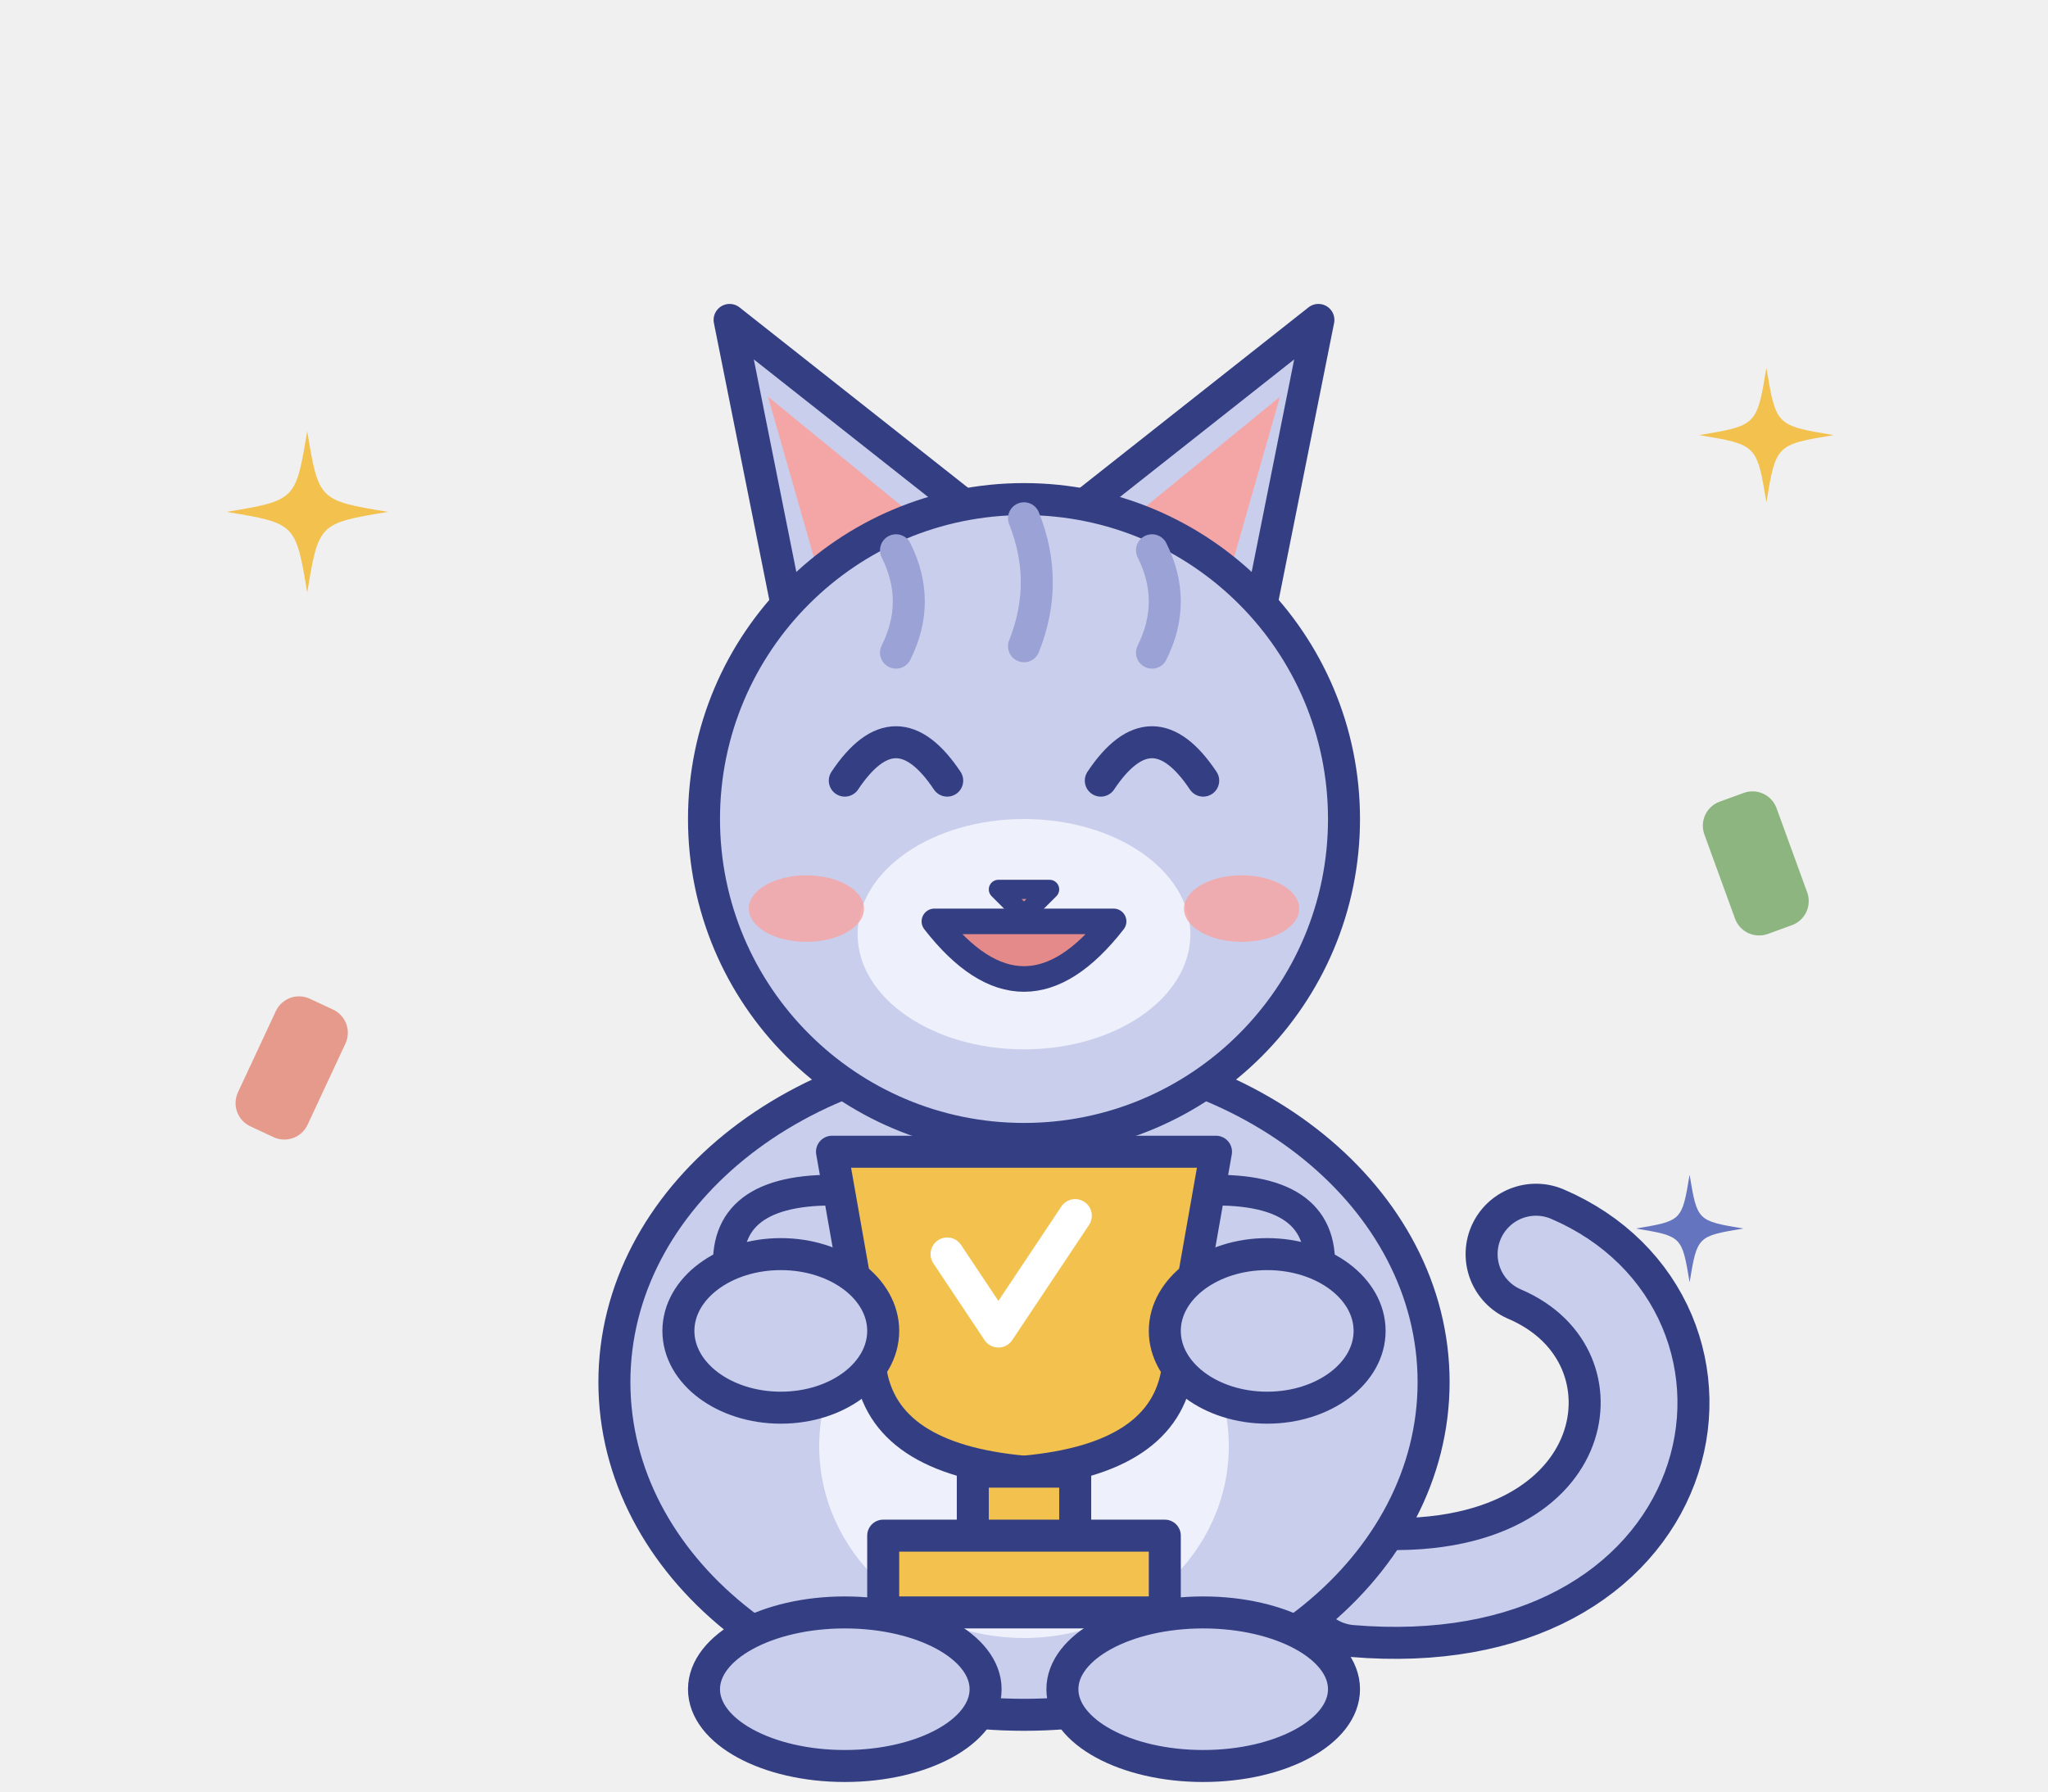
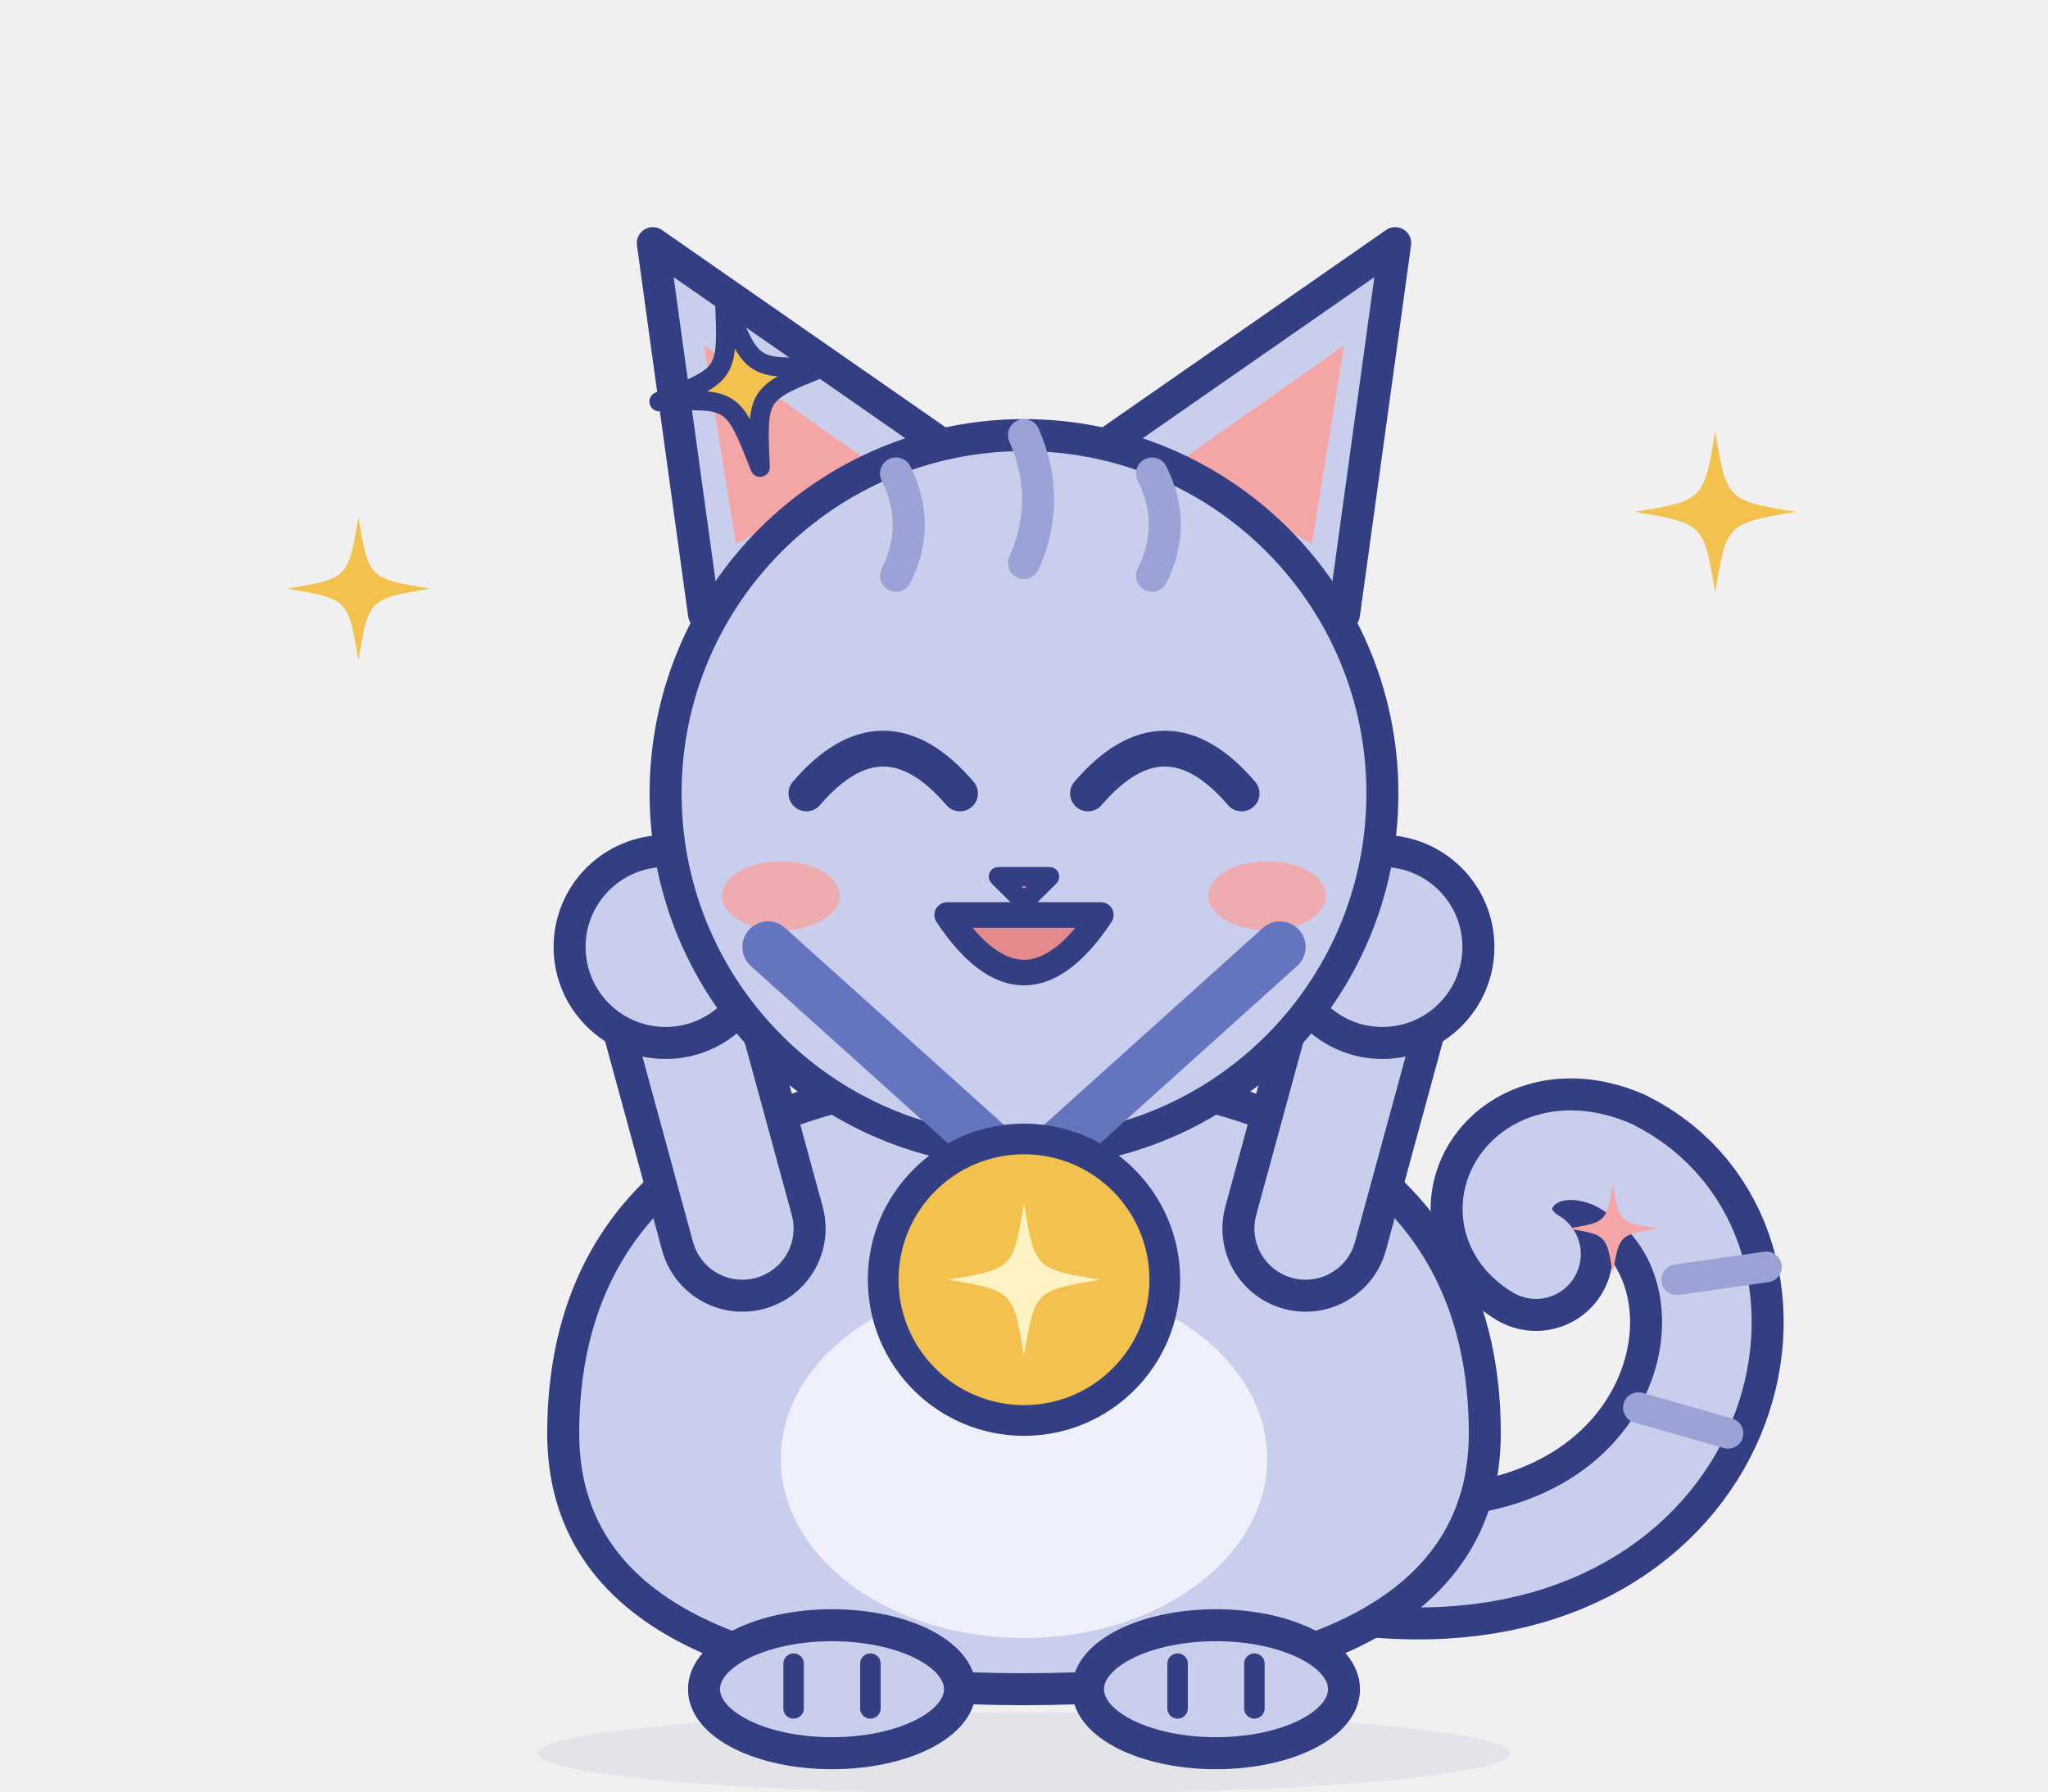
- <svg xmlns="http://www.w3.org/2000/svg" viewBox="0 0 160 140" role="img" aria-label="A blue proud cat holding a trophy">
+ <svg xmlns="http://www.w3.org/2000/svg" viewBox="0 0 160 140" role="img" aria-label="The blue cat holding up a gold star medal">
+   <ellipse cx="80" cy="137" rx="38" ry="3.2" fill="#343F83" opacity=".07" stroke="none" />
  <g stroke="#343F83" stroke-width="2.5" stroke-linecap="round" stroke-linejoin="round">
-     <path d="M106 124C130 126 134 104 120 98" fill="none" stroke-width="11" />
-     <path d="M106 124C130 126 134 104 120 98" fill="none" stroke="#C9CEEC" stroke-width="6" />
-     <ellipse cx="80" cy="108" rx="32" ry="26" fill="#C9CEEC" />
-     <ellipse cx="80" cy="113" rx="16" ry="15" fill="#EEF0FB" stroke="none" />
-     <ellipse cx="66" cy="132" rx="11" ry="6" fill="#C9CEEC" />
-     <ellipse cx="94" cy="132" rx="11" ry="6" fill="#C9CEEC" />
-     <g transform="rotate(0 80 64)">
-       <path d="M62 50L57 25L76 40Z" fill="#C9CEEC" />
-       <path d="M84 40L103 25L98 50Z" fill="#C9CEEC" />
-       <path d="M64 45L60 31L71 40Z" fill="#F4A6A6" stroke="none" />
-       <path d="M89 40L100 31L96 45Z" fill="#F4A6A6" stroke="none" />
-       <circle cx="80" cy="64" r="25" fill="#C9CEEC" />
-       <path d="M70 43q2 4 0 8M80 40.5q2 5 0 10M90 43q2 4 0 8" fill="none" stroke="#9AA2D6" stroke-width="2.5" />
-       <ellipse cx="80" cy="73" rx="13" ry="9" fill="#EEF0FB" stroke="none" />
-       <path d="M66 61q4-6 8 0M86 61q4-6 8 0" fill="none" />
-       <path d="M78 69.5l2 2 2-2z" fill="#E58A8A" stroke-width="1.5" />
-       <path d="M73 72q7 9 14 0z" fill="#E58A8A" stroke-width="2" />
+     <path d="M108 122C134 124 140 98 126 91C119 88 115 95 120 98" fill="none" stroke-width="12" />
+     <path d="M108 122C134 124 140 98 126 91C119 88 115 95 120 98" fill="none" stroke="#C9CEEC" stroke-width="7" />
+     <path d="M128 110l7 2M131 100l7-1" fill="none" stroke="#9AA2D6" stroke-width="2.4" />
+     <path d="M44 112C44 92 60 84 80 84S116 92 116 112C116 126 102 132 80 132S44 126 44 112Z" fill="#C9CEEC" />
+     <ellipse cx="80" cy="114" rx="19" ry="14" fill="#EEF0FB" stroke="none" />
+     <ellipse cx="65" cy="132" rx="10" ry="5" fill="#C9CEEC" />
+     <ellipse cx="95" cy="132" rx="10" ry="5" fill="#C9CEEC" />
+     <path d="M62 130v3.5M68 130v3.5M92 130v3.5M98 130v3.5" stroke-width="1.6" />
+     <path d="M58 96L52 74" fill="none" stroke-width="13" />
+     <path d="M58 96L52 74" fill="none" stroke="#C9CEEC" stroke-width="8" />
+     <ellipse cx="52" cy="74" rx="7.5" ry="7.5" transform="rotate(0 52 74)" fill="#C9CEEC" />
+     <path d="M102 96L108 74" fill="none" stroke-width="13" />
+     <path d="M102 96L108 74" fill="none" stroke="#C9CEEC" stroke-width="8" />
+     <ellipse cx="108" cy="74" rx="7.5" ry="7.5" transform="rotate(0 108 74)" fill="#C9CEEC" />
+     <g transform="rotate(0 80 62)">
+       <path d="M55 48L51 19L74 35Z" fill="#C9CEEC" />
+       <path d="M86 35L109 19L105 48Z" fill="#C9CEEC" />
+       <path d="M57.5 42.5L55 27L68.5 36.5Z" fill="#F4A6A6" stroke="none" />
+       <path d="M91.5 36.5L105 27L102.5 42.5Z" fill="#F4A6A6" stroke="none" />
+       <circle cx="80" cy="62" r="28" fill="#C9CEEC" />
+       <path d="M70 37q2 4 0 8M80 34q2.2 5 0 10M90 37q2 4 0 8" fill="none" stroke="#9AA2D6" stroke-width="2.5" />
+       <ellipse cx="61" cy="70" rx="4.6" ry="2.7" fill="#F4A6A6" opacity=".85" stroke="none" />
+       <ellipse cx="99" cy="70" rx="4.6" ry="2.7" fill="#F4A6A6" opacity=".85" stroke="none" />
+       <path d="M63 62q6-7 12 0M85 62q6-7 12 0" fill="none" stroke-width="2.8" />
+       <path d="M78 68.5l2 2 2-2z" fill="#E58A8A" stroke-width="1.5" />
+       <path d="M74 71.5q6 9 12 0z" fill="#E58A8A" stroke-width="2" />
+       <path transform="translate(58 30) rotate(-12) scale(.95)" d="M0-7C1-1 1-1 7 0C1 1 1 1 0 7C-1 1-1 1-7 0C-1-1-1-1 0-7Z" fill="#F2C14E" stroke-width="1.6" />
    </g>
-     <path d="M65 90h30l-3 17q-1 7-12 8q-11-1-12-8z" fill="#F2C14E" />
-     <path d="M65 93q-9 0-8 7q1 5 9 5M95 93q9 0 8 7q-1 5-9 5" fill="none" stroke-width="2.4" />
-     <path d="M76 115h8v5h-8zM69 120h22v6H69z" fill="#F2C14E" />
-     <path d="M74 98l4 6 6-9" fill="none" stroke="#fff" stroke-width="2.6" />
-     <ellipse cx="61" cy="104" rx="8" ry="6" fill="#C9CEEC" />
-     <ellipse cx="99" cy="104" rx="8" ry="6" fill="#C9CEEC" />
+     <path d="M60 74L80 92L100 74" fill="none" stroke="#6574BE" stroke-width="4" />
+     <circle cx="80" cy="100" r="11" fill="#F2C14E" stroke-width="2.4" />
+     <path transform="translate(80 100) scale(.85)" d="M0-7C1-1 1-1 7 0C1 1 1 1 0 7C-1 1-1 1-7 0C-1-1-1-1 0-7Z" fill="#FFF3C4" stroke="none" />
  </g>
-   <g transform="rotate(0 80 64)">
-     <ellipse cx="63" cy="71" rx="4.5" ry="2.6" fill="#F4A6A6" opacity=".85" />
-     <ellipse cx="97" cy="71" rx="4.5" ry="2.6" fill="#F4A6A6" opacity=".85" />
-   </g>
-   <path transform="translate(24 40) scale(0.9)" d="M0-7C1-1 1-1 7 0C1 1 1 1 0 7C-1 1-1 1-7 0C-1-1-1-1 0-7Z" fill="#F2C14E" />
-   <path transform="translate(138 34) scale(0.75)" d="M0-7C1-1 1-1 7 0C1 1 1 1 0 7C-1 1-1 1-7 0C-1-1-1-1 0-7Z" fill="#F2C14E" />
-   <path transform="translate(132 96) scale(0.6)" d="M0-7C1-1 1-1 7 0C1 1 1 1 0 7C-1 1-1 1-7 0C-1-1-1-1 0-7Z" fill="#6574BE" />
-   <rect x="20" y="78" width="6" height="11" rx="2" fill="#E59A8C" transform="rotate(25 23 83)" />
-   <rect x="134" y="62" width="6" height="11" rx="2" fill="#8DB580" transform="rotate(-20 137 67)" />
+   <path transform="translate(28 46) scale(0.8)" d="M0-7C1-1 1-1 7 0C1 1 1 1 0 7C-1 1-1 1-7 0C-1-1-1-1 0-7Z" fill="#F2C14E" />
+   <path transform="translate(134 40) scale(0.9)" d="M0-7C1-1 1-1 7 0C1 1 1 1 0 7C-1 1-1 1-7 0C-1-1-1-1 0-7Z" fill="#F2C14E" />
+   <path transform="translate(126 96) scale(0.5)" d="M0-7C1-1 1-1 7 0C1 1 1 1 0 7C-1 1-1 1-7 0C-1-1-1-1 0-7Z" fill="#F4A6A6" />
</svg>
